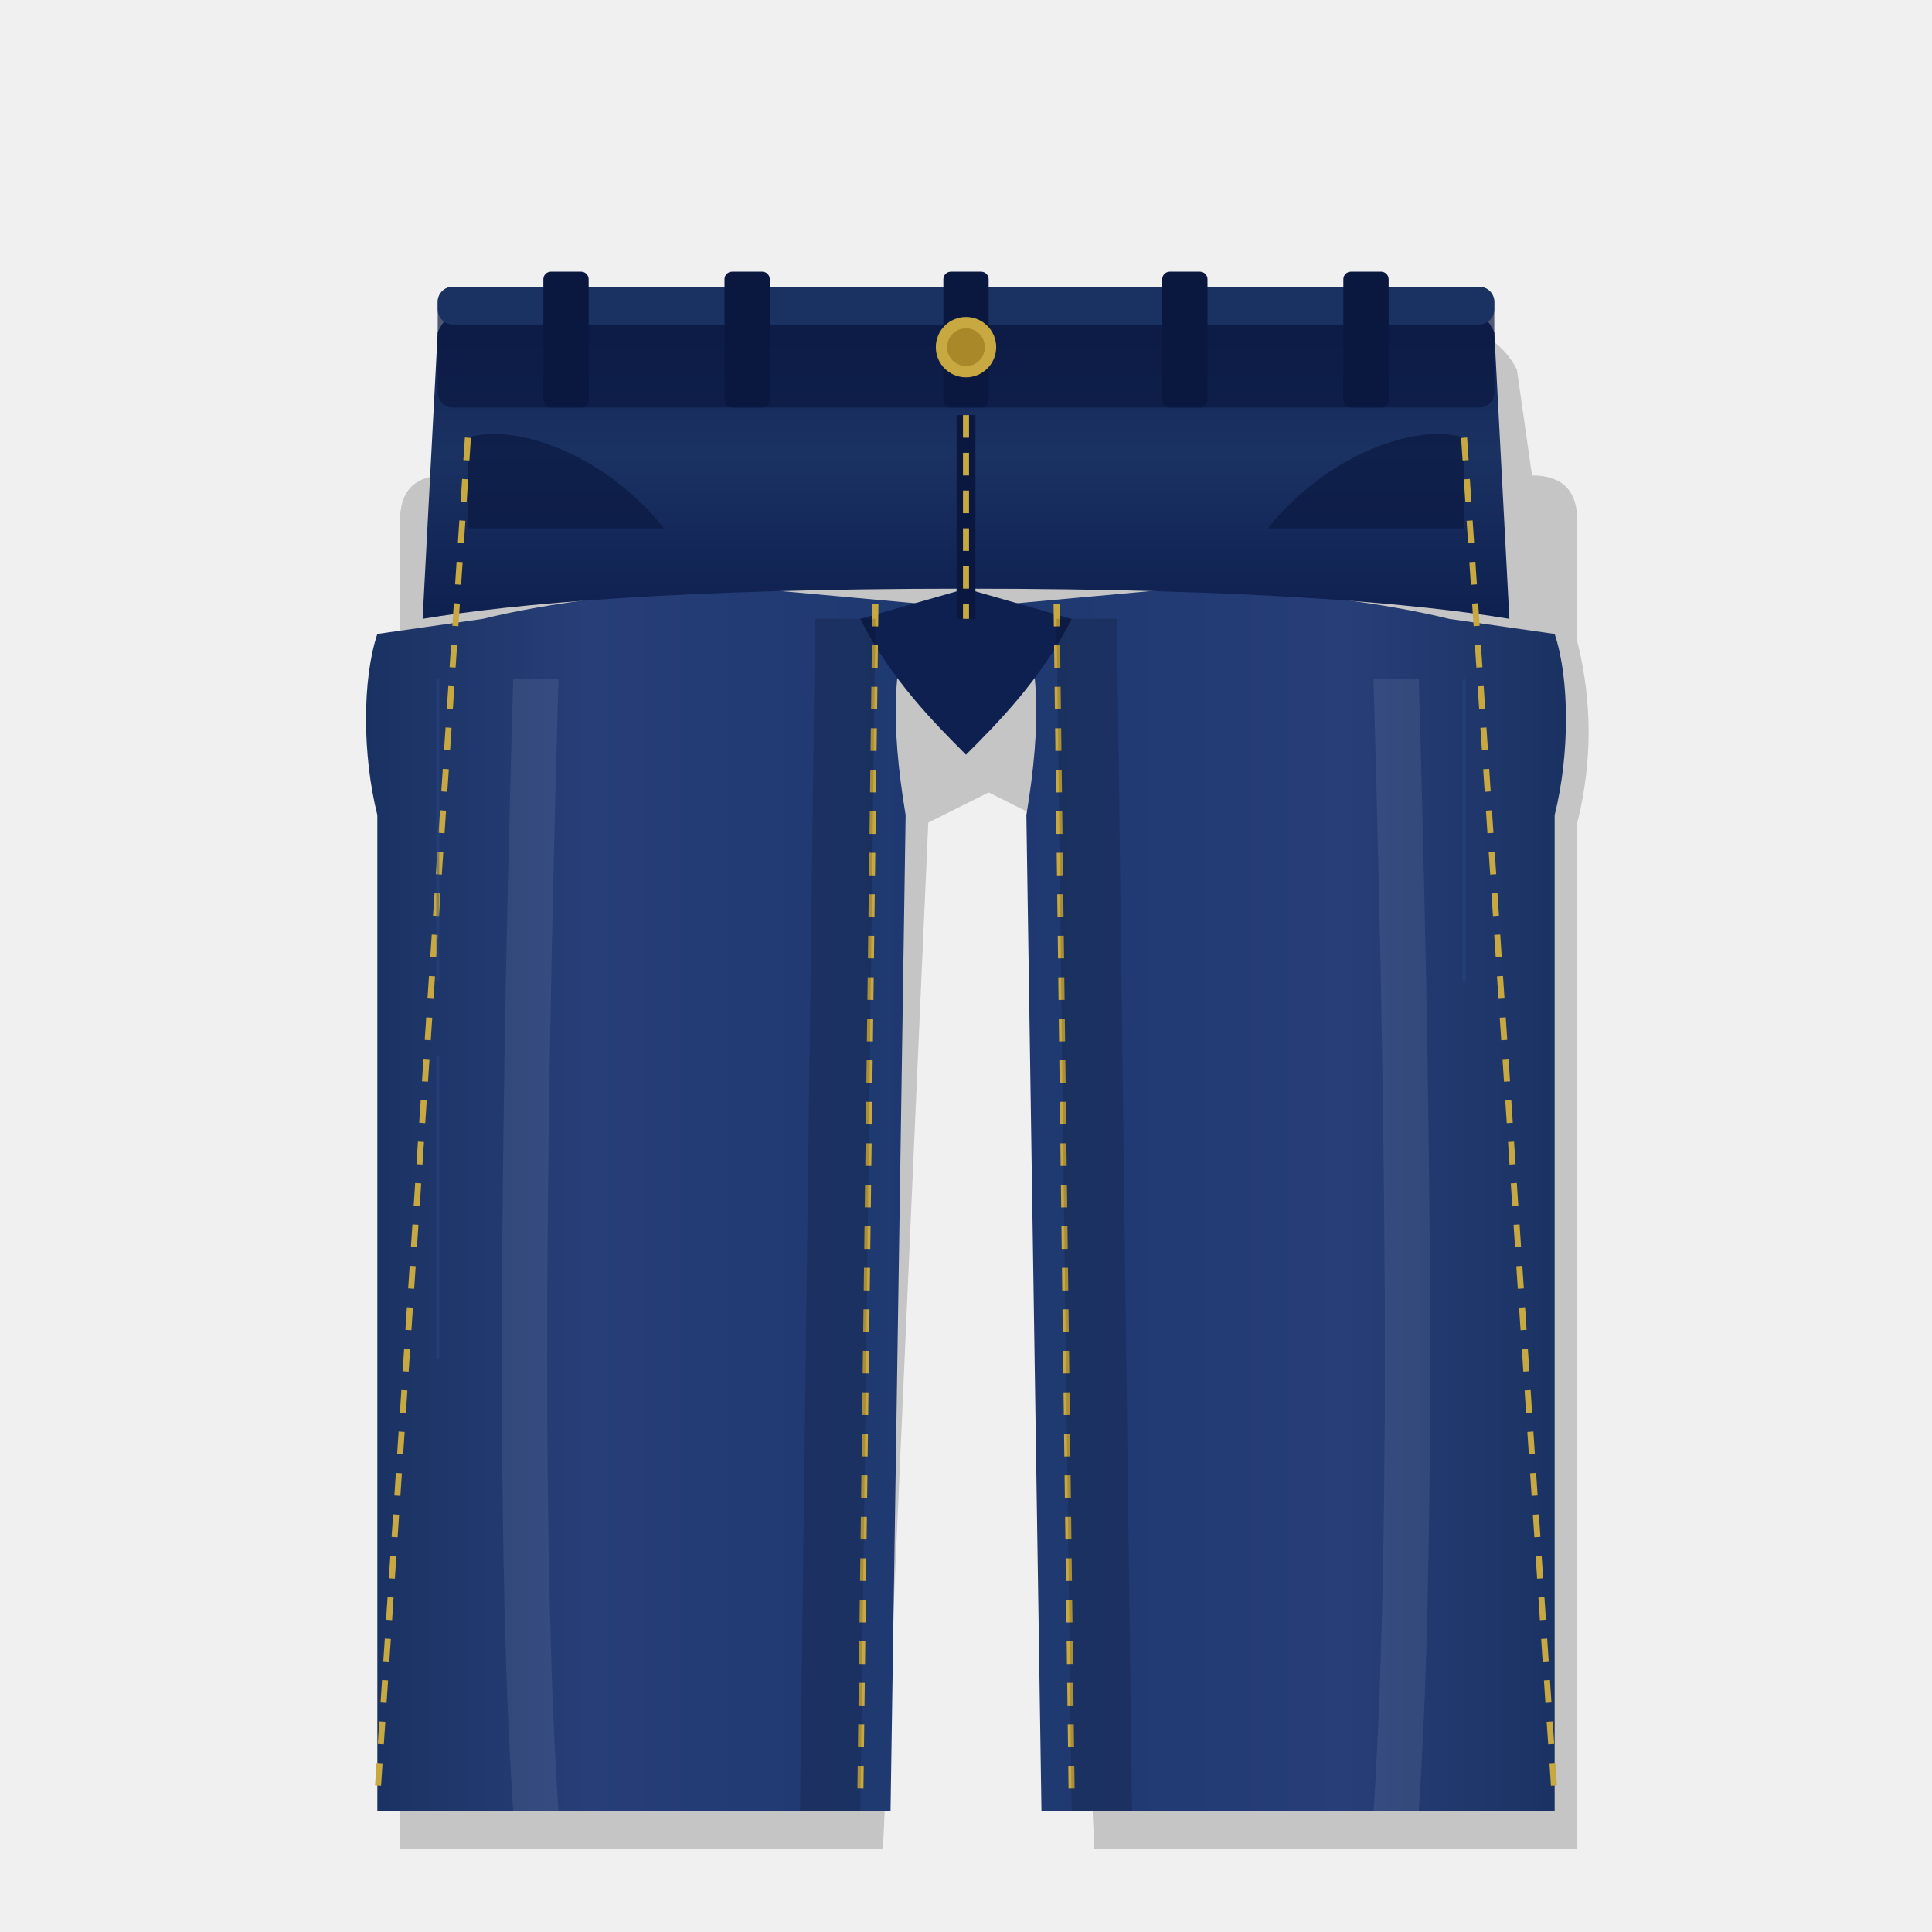
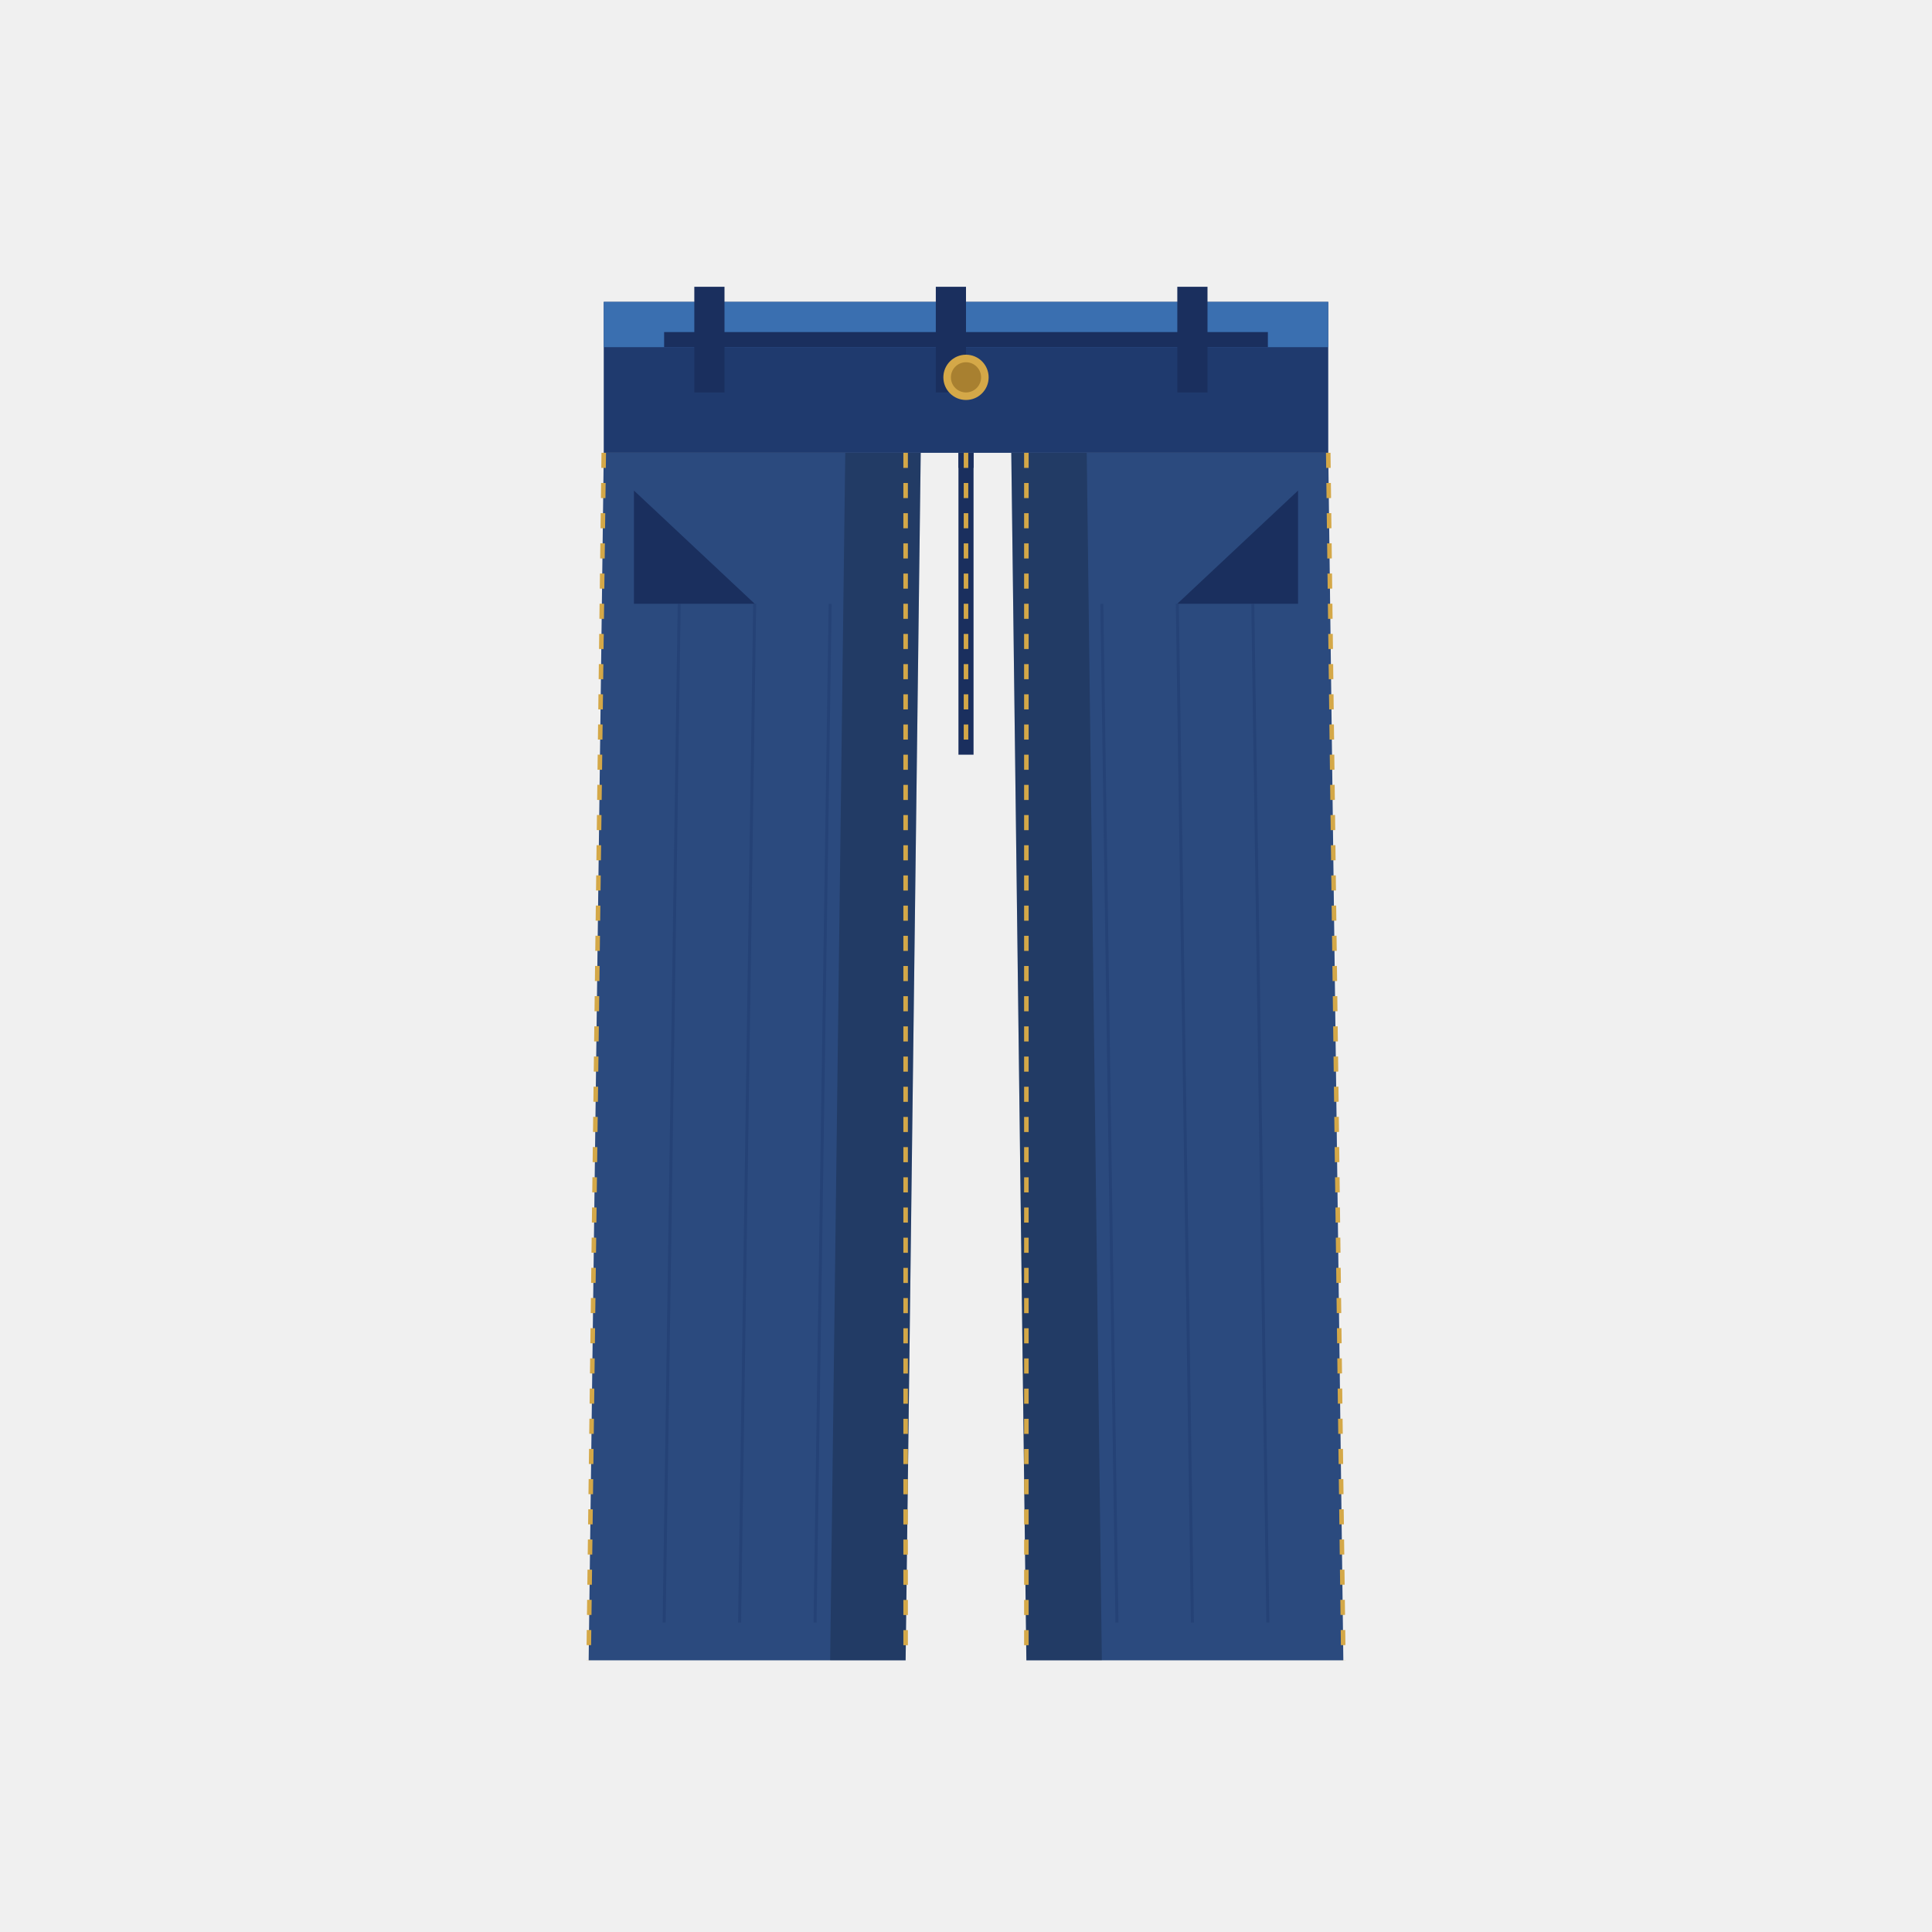
<svg xmlns="http://www.w3.org/2000/svg" width="256" height="256" viewBox="0 0 256 256">
-   <defs>
-     <linearGradient id="dg" x1="0%" y1="0%" x2="100%" y2="0%">
-       <stop offset="0%" stop-color="#1A3262" />
-       <stop offset="25%" stop-color="#273E78" />
-       <stop offset="50%" stop-color="#2E4882" />
-       <stop offset="75%" stop-color="#273E78" />
-       <stop offset="100%" stop-color="#182E5E" />
-     </linearGradient>
-     <linearGradient id="dg_l" x1="0%" y1="0%" x2="100%" y2="0%">
-       <stop offset="0%" stop-color="#1A3262" />
-       <stop offset="40%" stop-color="#273E78" />
-       <stop offset="100%" stop-color="#1E3870" />
-     </linearGradient>
-     <linearGradient id="dg_r" x1="0%" y1="0%" x2="100%" y2="0%">
-       <stop offset="0%" stop-color="#1E3870" />
-       <stop offset="60%" stop-color="#273E78" />
-       <stop offset="100%" stop-color="#1A3262" />
-     </linearGradient>
-     <linearGradient id="wb" x1="0%" y1="0%" x2="0%" y2="100%">
-       <stop offset="0%" stop-color="#0E2050" />
-       <stop offset="50%" stop-color="#1A3262" />
-       <stop offset="100%" stop-color="#0E2050" />
-     </linearGradient>
-   </defs>
-   <path d="M68,38 C64,38 60,40 58,44 L56,58 C52,58 50,60 50,64 L50,80 C48,88 48,96 50,104 L50,240 L114,240 L120,104 L128,100 L136,104 L142,240 L206,240 L206,104 C208,96 208,88 206,80 L206,64 C206,60 204,58 200,58 L198,44 C196,40 192,38 188,38 Z" fill="#000" opacity="0.18" transform="translate(3,5)" />
-   <path d="M50,84 C48,90 48,100 50,108 L50,240 L118,240 L120,108 C118,96 118,86 122,80 L100,78 C86,78 72,80 64,82 Z" fill="url(#dg_l)" />
-   <path d="M206,84 C208,90 208,100 206,108 L206,240 L138,240 L136,108 C138,96 138,86 134,80 L156,78 C170,78 184,80 192,82 Z" fill="url(#dg_r)" />
-   <path d="M114,82 C118,90 124,96 128,100 C132,96 138,90 142,82 L128,78 Z" fill="#0E2050" />
-   <path d="M68,38 C64,38 60,40 58,44 L56,82 C68,80 90,78 128,78 C166,78 188,80 200,82 L198,44 C196,40 192,38 188,38 Z" fill="url(#wb)" />
-   <rect x="58" y="38" width="140" height="16" rx="2" fill="#0A1840" opacity="0.7" />
-   <rect x="58" y="38" width="140" height="5" rx="2" fill="#1A3262" />
-   <rect x="72" y="36" width="6" height="18" rx="1" fill="#0A1840" />
-   <rect x="96" y="36" width="6" height="18" rx="1" fill="#0A1840" />
-   <rect x="125" y="36" width="6" height="18" rx="1" fill="#0A1840" />
-   <rect x="154" y="36" width="6" height="18" rx="1" fill="#0A1840" />
-   <rect x="178" y="36" width="6" height="18" rx="1" fill="#0A1840" />
-   <circle cx="128" cy="46" r="4" fill="#C8A840" />
-   <circle cx="128" cy="46" r="2.5" fill="#A88828" />
-   <line x1="128" y1="55" x2="128" y2="82" stroke="#0A1840" stroke-width="2.5" />
-   <line x1="128" y1="55" x2="128" y2="82" stroke="#C8A840" stroke-width="0.8" stroke-dasharray="3,2" />
-   <path d="M62,58 C68,56 80,60 88,70 L62,70 Z" fill="#0A1840" opacity="0.7" />
-   <path d="M194,58 C188,56 176,60 168,70 L194,70 Z" fill="#0A1840" opacity="0.7" />
-   <line x1="62" y1="58" x2="50" y2="238" stroke="#C8A840" stroke-width="0.8" stroke-dasharray="3,2.5" />
-   <line x1="116" y1="80" x2="114" y2="238" stroke="#C8A840" stroke-width="0.8" stroke-dasharray="3,2.5" />
-   <line x1="140" y1="80" x2="142" y2="238" stroke="#C8A840" stroke-width="0.8" stroke-dasharray="3,2.5" />
-   <line x1="194" y1="58" x2="206" y2="238" stroke="#C8A840" stroke-width="0.8" stroke-dasharray="3,2.5" />
-   <path d="M116,82 L114,240 L106,240 L108,82 Z" fill="#000" opacity="0.15" />
-   <path d="M140,82 L142,240 L150,240 L148,82 Z" fill="#000" opacity="0.15" />
-   <path d="M58,90 L58,130" stroke="#2A4C8A" stroke-width="0.4" opacity="0.4" />
-   <path d="M58,140 L58,180" stroke="#2A4C8A" stroke-width="0.4" opacity="0.4" />
-   <path d="M194,90 L194,130" stroke="#2A4C8A" stroke-width="0.4" opacity="0.4" />
-   <path d="M68,90 C66,160 66,210 68,240 L74,240 C72,210 72,160 74,90 Z" fill="#FFFFFF" opacity="0.08" />
-   <path d="M188,90 C190,160 190,210 188,240 L182,240 C184,210 184,160 182,90 Z" fill="#FFFFFF" opacity="0.08" />
+   <rect x="80" y="40" width="96" height="20" fill="#1F3A6E" />
+   <rect x="80" y="40" width="96" height="6" fill="#3A6FB0" />
+   <rect x="92" y="38" width="4" height="14" fill="#1A2F5E" />
+   <rect x="124" y="38" width="4" height="14" fill="#1A2F5E" />
+   <rect x="156" y="38" width="4" height="14" fill="#1A2F5E" />
+   <path d="M 80 60 L 78 220 L 120 220 L 122 60 Z" fill="#2B4A7E" />
+   <path d="M 134 60 L 136 220 L 178 220 L 176 60 Z" fill="#2B4A7E" />
+   <path d="M 122 60 L 120 220 L 110 220 L 112 60 Z" fill="#000000" opacity="0.2" />
+   <path d="M 134 60 L 136 220 L 146 220 L 144 60 Z" fill="#000000" opacity="0.2" />
+   <line x1="128" y1="60" x2="128" y2="62" stroke="#1A2F5E" stroke-width="2" />
+   <line x1="80" y1="60" x2="78" y2="220" stroke="#D4A848" stroke-width="0.6" stroke-dasharray="2,2" />
+   <line x1="120" y1="60" x2="120" y2="220" stroke="#D4A848" stroke-width="0.6" stroke-dasharray="2,2" />
+   <line x1="136" y1="60" x2="136" y2="220" stroke="#D4A848" stroke-width="0.6" stroke-dasharray="2,2" />
+   <line x1="176" y1="60" x2="178" y2="220" stroke="#D4A848" stroke-width="0.6" stroke-dasharray="2,2" />
+   <path d="M 84 65 L 100 80 L 84 80 Z" fill="#1A2F5E" />
+   <path d="M 172 65 L 156 80 L 172 80 Z" fill="#1A2F5E" />
+   <line x1="128" y1="60" x2="128" y2="100" stroke="#1A2F5E" stroke-width="2" />
+   <line x1="128" y1="60" x2="128" y2="100" stroke="#D4A848" stroke-width="0.6" stroke-dasharray="2,2" />
+   <circle cx="128" cy="50" r="3" fill="#D4A848" />
+   <circle cx="128" cy="50" r="2" fill="#A88030" />
+   <rect x="88" y="44" width="80" height="2" fill="#1A2F5E" />
+   <line x1="90" y1="80" x2="88" y2="215" stroke="#1F3A6E" stroke-width="0.4" opacity="0.5" />
+   <line x1="100" y1="80" x2="98" y2="215" stroke="#1F3A6E" stroke-width="0.4" opacity="0.5" />
+   <line x1="110" y1="80" x2="108" y2="215" stroke="#1F3A6E" stroke-width="0.4" opacity="0.5" />
+   <line x1="146" y1="80" x2="148" y2="215" stroke="#1F3A6E" stroke-width="0.4" opacity="0.5" />
+   <line x1="156" y1="80" x2="158" y2="215" stroke="#1F3A6E" stroke-width="0.4" opacity="0.5" />
+   <line x1="166" y1="80" x2="168" y2="215" stroke="#1F3A6E" stroke-width="0.4" opacity="0.5" />
</svg>
